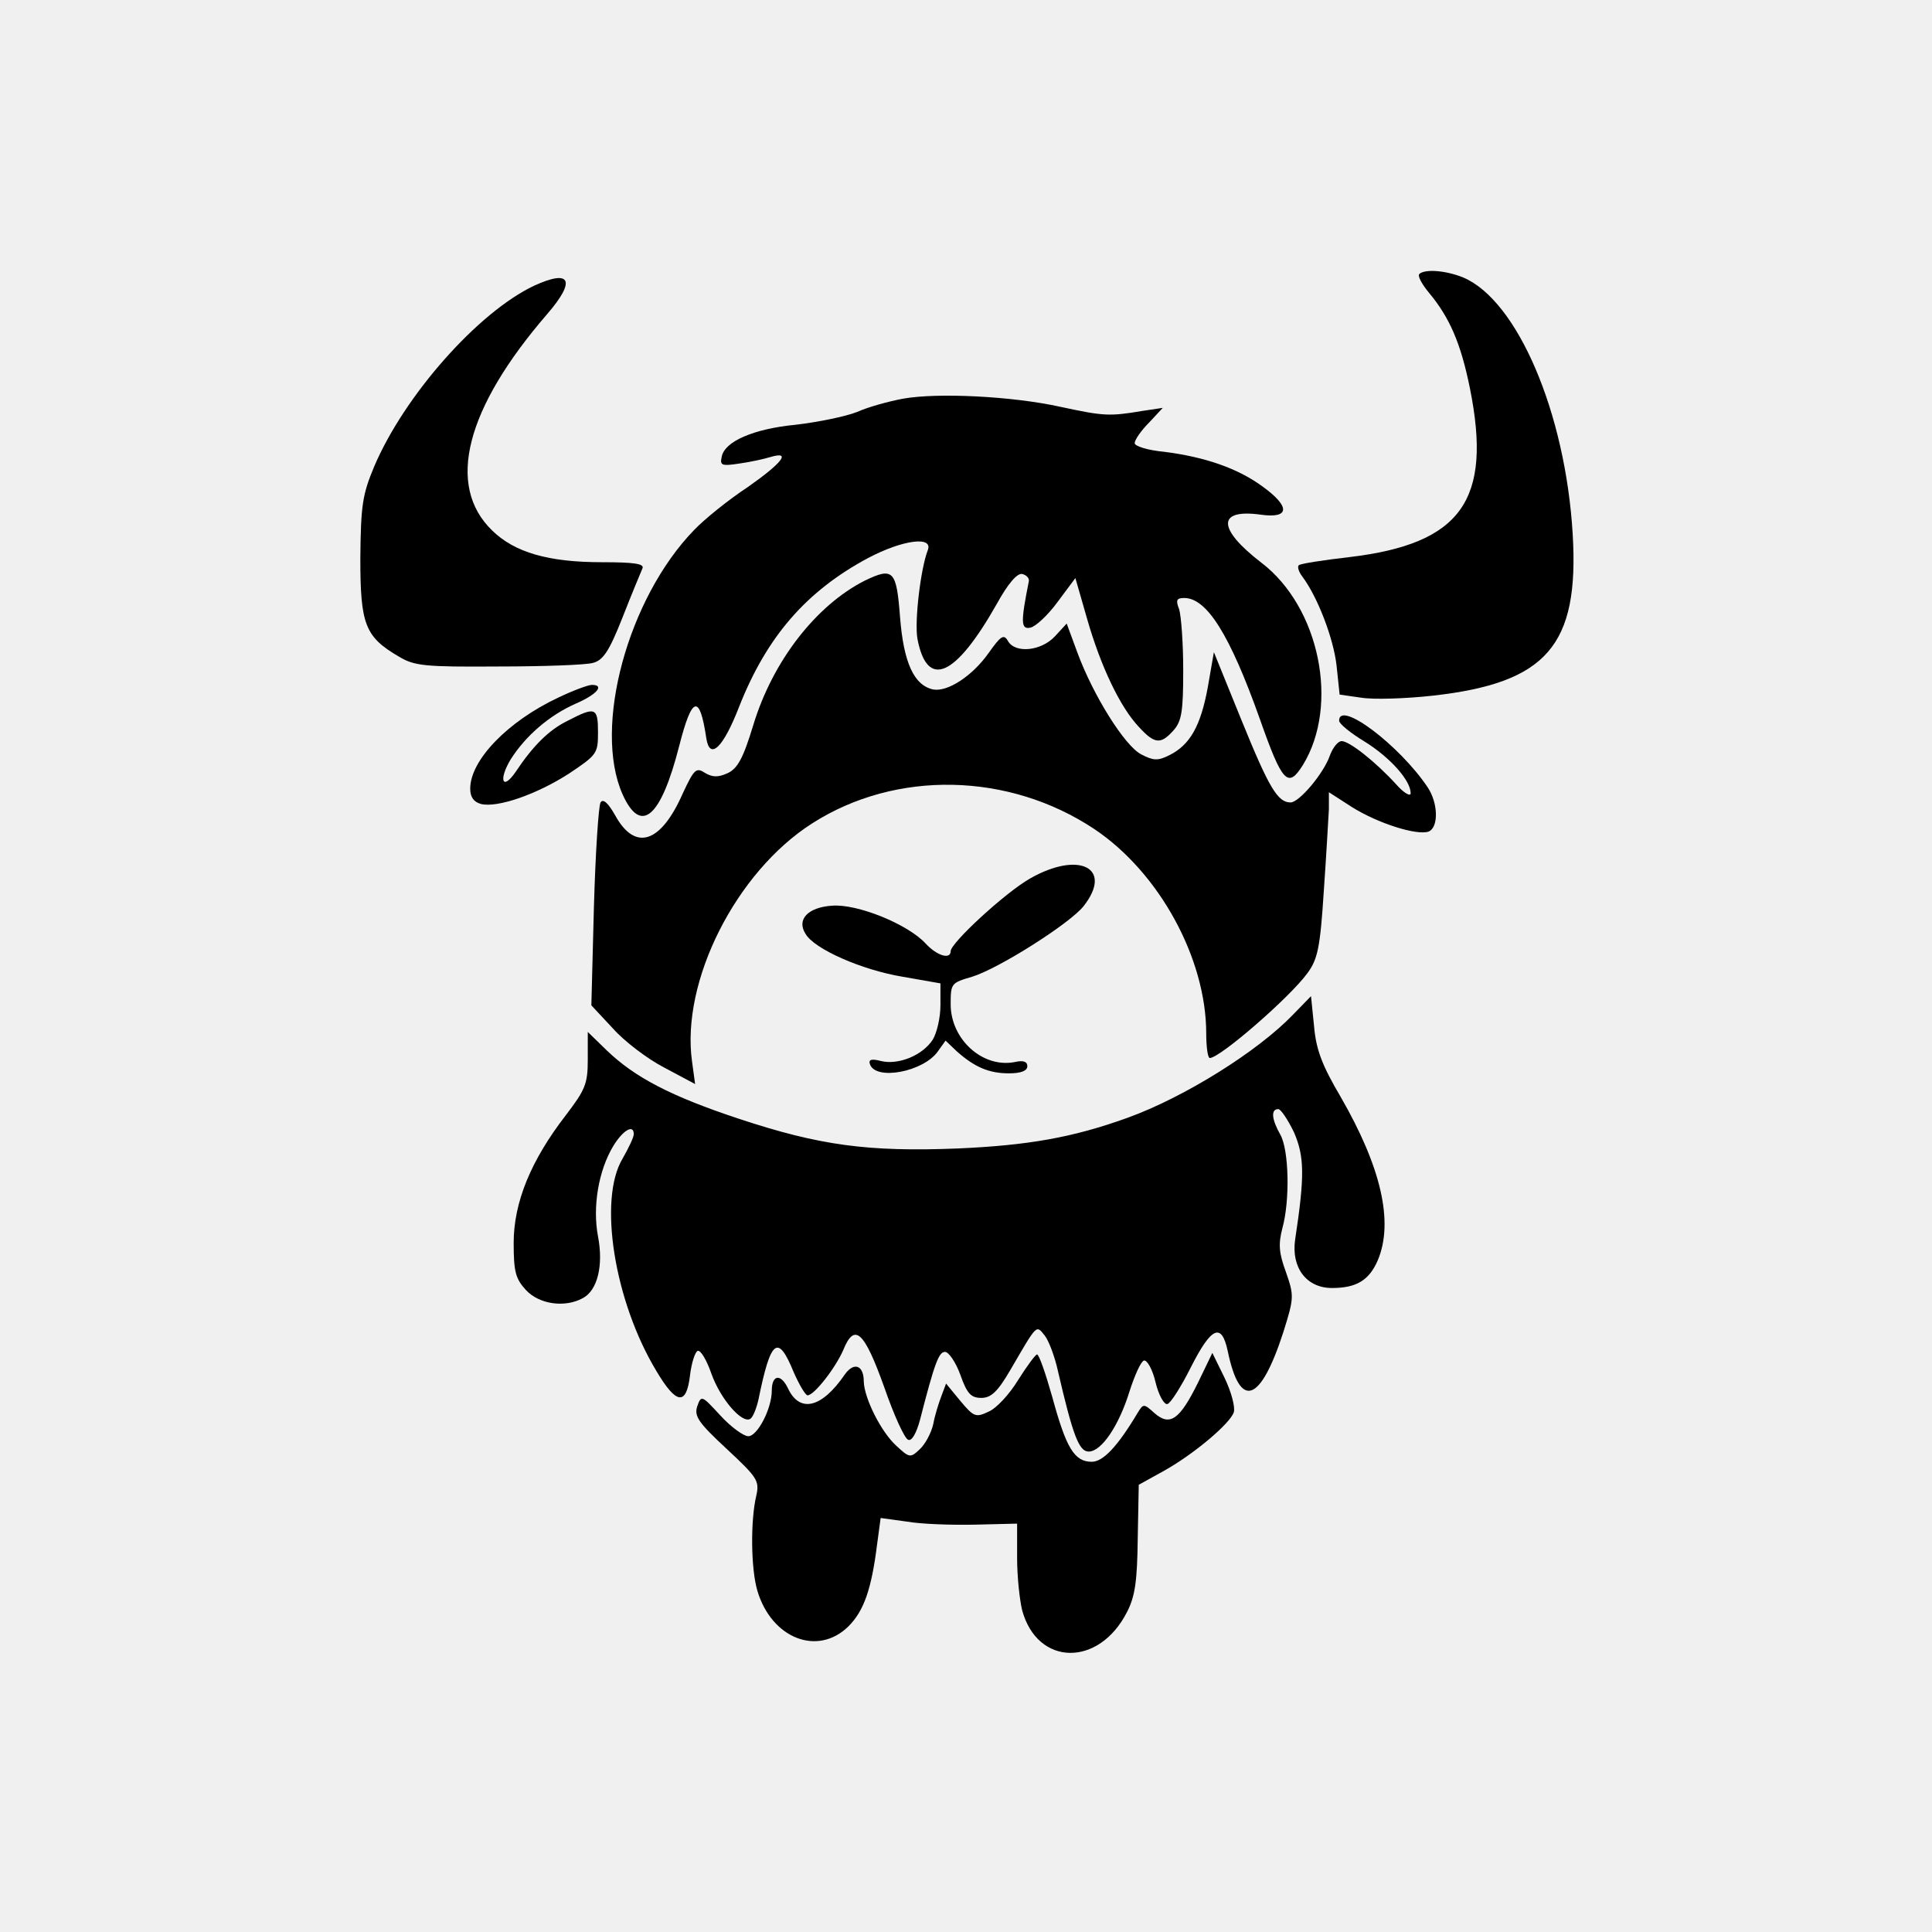
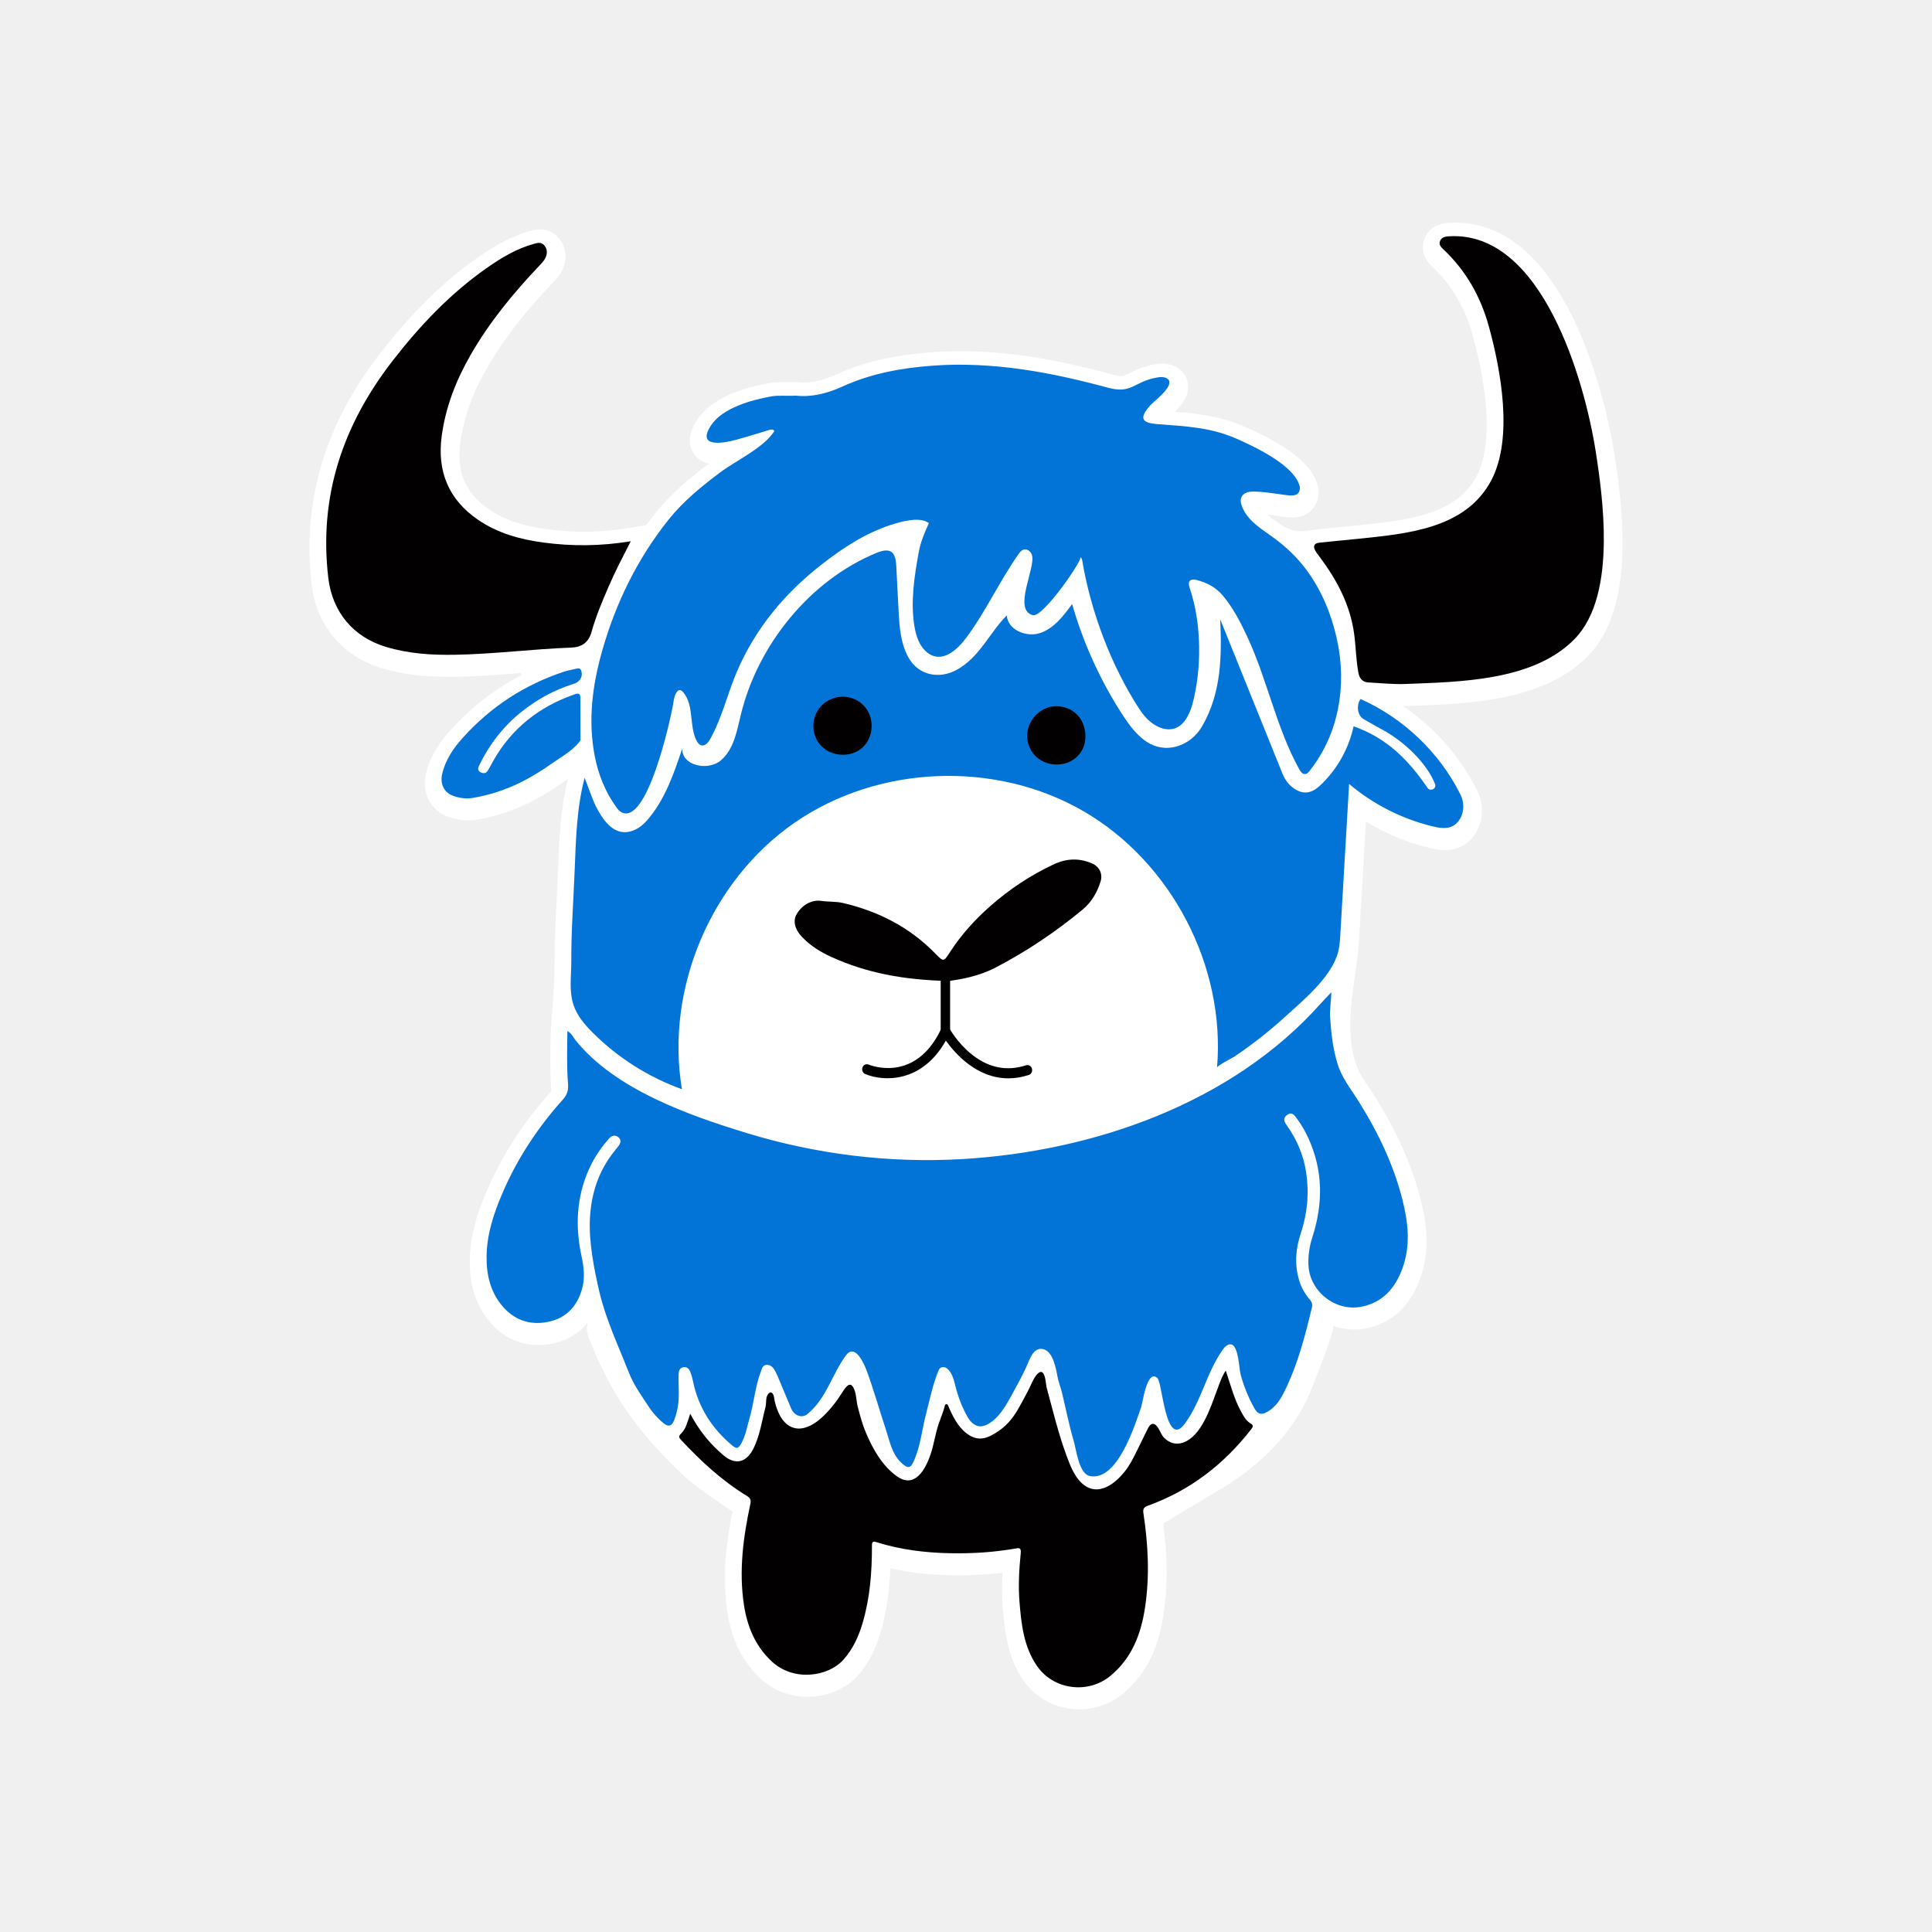
- <svg xmlns="http://www.w3.org/2000/svg" version="1.0" width="378pt" height="378pt" viewBox="0 0 378 378" preserveAspectRatio="xMidYMid meet">
-   <g transform="translate(0,378) scale(0.1,-0.1)" fill="#000000" stroke="none">
-     <path d="M2777 3244 c-4 -4 5 -20 19 -37 40 -48 62 -98 80 -187 44 -219 -17 -304 -236 -330 -52 -6 -97 -13 -99 -16 -3 -3 0 -13 7 -22 30 -40 61 -121 67 -174 l6 -57 42 -6 c24 -4 87 -2 141 4 222 25 286 98 273 316 -14 237 -108 457 -214 502 -34 14 -75 17 -86 7z" />
-     <path d="M1045 3221 c-110 -52 -254 -215 -313 -354 -23 -55 -26 -76 -27 -179 0 -130 9 -154 76 -193 30 -18 51 -20 194 -19 88 0 171 3 185 7 20 5 32 23 58 89 18 46 36 89 39 96 4 9 -16 12 -79 12 -105 0 -171 19 -215 62 -91 88 -52 239 108 424 56 65 46 88 -26 55z" />
-     <path d="M1767 3000 c-27 -5 -68 -16 -90 -26 -23 -9 -77 -20 -120 -25 -83 -8 -140 -33 -145 -63 -4 -17 1 -18 34 -13 22 3 49 9 62 13 41 12 22 -12 -45 -59 -38 -25 -85 -63 -105 -84 -130 -134 -198 -386 -140 -517 36 -80 75 -46 111 95 25 98 40 102 53 14 7 -43 33 -18 64 62 54 137 131 226 252 291 68 36 129 44 117 15 -14 -37 -26 -139 -20 -173 19 -99 74 -75 155 68 22 40 40 61 50 59 8 -2 14 -8 13 -14 -16 -80 -16 -95 3 -91 10 2 34 24 53 50 l35 47 23 -80 c27 -94 65 -173 101 -211 31 -34 43 -35 68 -7 16 18 19 37 19 118 0 53 -4 106 -8 119 -7 18 -5 22 10 22 44 0 89 -71 148 -237 44 -125 55 -136 84 -90 72 117 33 309 -81 396 -87 67 -87 106 -1 94 57 -8 58 16 2 56 -48 35 -112 57 -191 67 -32 3 -58 11 -58 17 0 6 12 24 28 40 l27 29 -40 -6 c-65 -11 -76 -10 -160 8 -95 21 -241 28 -308 16z" />
-     <path d="M1692 2644 c-95 -48 -180 -157 -218 -282 -20 -66 -31 -86 -51 -95 -18 -8 -29 -8 -44 1 -17 11 -21 7 -43 -40 -43 -98 -93 -114 -132 -44 -14 25 -24 34 -29 26 -4 -7 -10 -99 -13 -205 l-5 -192 42 -45 c22 -25 68 -60 101 -77 l60 -32 -6 44 c-22 157 86 371 235 466 164 105 385 100 552 -11 127 -85 219 -253 219 -400 0 -26 3 -48 7 -48 20 0 157 119 191 166 20 27 25 50 32 160 5 71 9 144 10 161 l0 33 45 -29 c51 -32 127 -56 150 -48 20 8 19 56 -2 87 -55 82 -173 171 -173 130 0 -6 22 -24 50 -41 50 -31 90 -76 90 -101 0 -7 -13 0 -28 17 -41 45 -92 85 -107 85 -7 0 -17 -12 -23 -28 -12 -35 -60 -92 -77 -92 -25 0 -42 28 -96 161 l-54 133 -12 -69 c-14 -76 -35 -113 -76 -133 -22 -11 -31 -10 -54 2 -32 16 -94 115 -125 199 l-21 57 -23 -25 c-27 -29 -78 -34 -92 -9 -8 14 -14 10 -38 -24 -32 -45 -80 -76 -108 -71 -38 8 -58 53 -65 141 -7 92 -13 99 -69 72z" />
-     <path d="M1092 2415 c-98 -46 -172 -122 -172 -178 0 -17 7 -26 21 -30 32 -8 110 19 173 60 54 36 56 39 56 80 0 49 -5 51 -59 23 -37 -18 -68 -49 -102 -100 -26 -38 -34 -16 -10 24 29 46 76 87 129 110 41 18 55 36 30 36 -7 0 -37 -11 -66 -25z" />
-     <path d="M2015 2061 c-49 -28 -155 -126 -155 -142 0 -17 -27 -9 -49 15 -35 38 -134 78 -183 74 -47 -3 -70 -27 -52 -55 17 -30 111 -71 190 -84 l74 -13 0 -43 c0 -24 -7 -54 -15 -67 -20 -31 -67 -50 -101 -42 -19 5 -25 3 -22 -6 11 -33 105 -15 133 25 l15 21 22 -21 c35 -31 63 -43 102 -43 24 0 36 5 36 14 0 9 -8 12 -25 8 -63 -12 -125 45 -125 113 0 41 1 42 42 54 52 16 191 104 218 138 59 75 -9 109 -105 54z" />
-     <path d="M2530 1795 c-69 -72 -213 -162 -324 -202 -108 -39 -196 -54 -332 -60 -176 -7 -271 6 -428 58 -133 44 -204 81 -259 134 l-37 36 0 -54 c0 -48 -5 -59 -43 -109 -68 -88 -102 -170 -102 -250 0 -57 4 -70 24 -92 26 -28 76 -35 111 -16 29 15 41 64 30 121 -11 58 1 129 30 177 19 31 40 43 40 23 0 -6 -10 -27 -22 -48 -48 -80 -16 -279 66 -415 39 -66 59 -69 66 -9 3 25 10 46 15 48 6 2 18 -19 27 -45 18 -50 60 -98 76 -88 5 3 12 20 16 38 24 118 38 129 69 53 11 -25 23 -45 27 -45 13 0 55 54 70 89 22 54 41 36 80 -73 19 -55 40 -101 47 -103 7 -3 16 13 23 39 29 113 37 133 49 133 7 0 21 -20 30 -45 13 -37 21 -45 41 -45 19 0 32 12 57 55 53 91 50 88 67 67 8 -10 20 -42 26 -70 29 -125 41 -157 60 -157 25 0 59 50 80 118 10 31 22 58 28 60 6 2 17 -17 23 -43 6 -25 17 -44 23 -42 6 1 27 34 46 72 40 79 60 88 72 32 24 -116 64 -102 109 37 21 67 21 71 5 117 -14 38 -15 55 -7 86 15 54 13 153 -4 183 -17 30 -19 50 -4 50 5 0 19 -21 31 -46 20 -47 21 -84 2 -209 -8 -55 22 -95 72 -95 48 0 73 15 90 55 31 75 6 182 -73 319 -36 61 -48 92 -52 138 l-6 59 -35 -36z" />
-     <path d="M1992 1080 c-17 -28 -43 -56 -58 -62 -25 -12 -29 -10 -55 21 l-28 34 -9 -24 c-5 -13 -13 -38 -16 -55 -4 -18 -16 -40 -27 -50 -18 -17 -20 -16 -45 7 -30 27 -63 93 -64 126 0 32 -19 39 -37 14 -45 -66 -88 -76 -111 -28 -14 30 -32 28 -32 -4 0 -35 -28 -89 -46 -89 -9 0 -34 18 -55 41 -36 39 -37 40 -45 17 -6 -19 3 -32 58 -83 59 -55 64 -62 58 -90 -12 -49 -11 -145 2 -188 28 -93 118 -128 178 -69 30 30 45 72 56 160 l7 52 51 -7 c28 -5 88 -7 134 -6 l82 2 0 -67 c0 -37 5 -83 10 -103 30 -109 150 -111 205 -3 16 31 20 61 21 144 l2 105 47 26 c60 33 132 94 139 116 3 10 -5 40 -18 67 l-24 49 -28 -58 c-36 -73 -55 -86 -85 -60 -21 19 -22 19 -33 1 -40 -67 -68 -96 -90 -96 -34 0 -50 27 -77 126 -13 46 -26 84 -30 84 -3 0 -20 -23 -37 -50z" />
+ <svg xmlns="http://www.w3.org/2000/svg" version="1.1" x="0px" y="0px" viewBox="0 0 360 360" style="enable-background:new 0 0 360 360;" xml:space="preserve">
+   <style type="text/css">
+ 	.st0{fill:#FFFFFF;}
+ 	.st1{fill:#0274D8;}
+ 	.st2{fill:#020000;}
+ </style>
+   <g id="Layer_1">
+ </g>
+   <g id="Layer_2">
+     <g>
+       <path class="st0" d="M263.555,131.502c10.215-0.379,24.206-0.899,32.414-9.344    c4.137-4.254,6.279-11.117,6.368-20.398c0.058-6.243-0.798-12.563-1.552-17.372    c-0.688-4.391-7.365-42.902-29.639-42.902c-0.379,0-0.763,0.012-1.15,0.035    c-2.261,0.139-3.786,1.11-4.531,2.889c-0.442,1.06-0.853,3.15,1.374,5.237    c3.662,3.435,6.139,7.64,7.575,12.855c3.207,11.643,3.475,20.94,0.756,26.175    c-3.793,7.304-13.182,8.279-21.465,9.14l-1.025,0.107    c-1.023,0.107-2.047,0.204-3.071,0.302c-1.31,0.125-2.622,0.25-3.931,0.395    c-0.866,0.096-1.693,0.21-2.349,0.308c-1.098,0.164-2.215,0.032-3.236-0.405    c-0.487-0.208-1-0.468-1.445-0.779l-0.146-0.102    c-0.842-0.588-1.661-1.159-2.338-1.76c0.666,0.08,1.335,0.177,1.936,0.264    c1.149,0.166,1.979,0.287,2.63,0.287l0.194-0.003    c0.52-0.02,1.603-0.062,2.685-0.743c1.704-1.08,2.486-3.266,1.901-5.321    c-1.377-4.809-7.773-8.238-13.191-10.687c-4.679-2.117-8.952-2.6-13.39-2.945    c1.432-1.438,2.497-2.952,2.461-4.765c-0.025-1.228-0.568-2.338-1.529-3.123    c-0.616-0.503-1.682-1.102-3.261-1.102c-0.649,0-1.237,0.098-1.724,0.192    c-1.992,0.385-3.331,1.06-4.31,1.552c-0.88,0.443-1.182,0.583-1.676,0.583    c-0.366,0-0.84-0.078-1.409-0.233c-11.219-3.042-19.999-4.4-28.469-4.4    c-1.776,0-3.553,0.064-5.283,0.189c-7.139,0.519-12.848,1.85-17.966,4.189    c-2.13,0.972-4.105,1.466-5.871,1.466c-0.349,0-0.697-0.02-1.035-0.057    l-0.281-0.031l-0.282,0.016c-0.33,0.02-0.647,0.025-0.955,0.025    c-0.274,0-0.541-0.004-0.801-0.009c-0.284-0.004-0.563-0.009-0.837-0.009    c-0.656,0-1.528,0.021-2.45,0.188c-6.671,1.204-11.163,3.504-13.351,6.836    c-1.47,2.238-1.752,4.232-0.837,5.927c0.458,0.849,1.336,1.823,3.009,2.238    c-3.418,2.572-6.957,5.464-9.882,9.128c-0.602,0.753-1.177,1.528-1.746,2.307    l-3.271,0.539c-2.787,0.459-5.604,0.692-8.371,0.692    c-2.28,0-4.614-0.157-6.937-0.469c-4.553-0.611-7.97-1.785-10.753-3.696    c-4.37-3.002-6.07-6.932-5.351-12.37c0.609-4.603,2.227-9.152,4.948-13.904    c2.977-5.199,6.923-10.316,12.454-16.142c0.62-0.653,1.557-1.639,1.992-3.141    c0.512-1.775,0.16-3.544-0.962-4.903c-0.813-0.984-2.005-1.626-3.279-1.7    c-0.792-0.046-1.46,0.103-2.064,0.268c-3.981,1.093-7.277,3.179-9.976,5.077    c-6.379,4.486-12.132,10.154-18.105,17.84    c-10.245,13.182-14.517,27.631-12.698,42.946    c0.913,7.688,5.674,13.381,13.062,15.619c3.65,1.106,7.629,1.622,12.525,1.621    c0.458,0,0.917-0.004,1.377-0.012c4.063-0.07,8.126-0.393,12.055-0.705    c0.059,0.22,0.045,0.167,0.104,0.386c-4.973,2.582-9.409,6.008-13.234,10.259    c-1.583,1.759-3.784,4.533-4.626,8.297c-0.748,3.348,0.852,6.532,3.892,7.744    c1.307,0.521,2.645,0.785,3.976,0.785c0.544,0,1.091-0.045,1.626-0.135    c3.388-0.568,6.68-1.634,9.785-3.167c2.059-1.018,4.141-2.275,6.364-3.844    c0.273-0.192,0.571-0.391,0.878-0.595c-1.417,5.482-1.642,11.056-1.854,16.45    l-0.053,1.326c-0.068,1.664-0.152,3.331-0.237,4.998    c-0.199,3.942-0.406,8.018-0.391,12.067c0.018,4.778-0.669,9.522-0.742,14.297    c-0.042,2.726-0.082,5.3,0.095,7.971l0.022,0.311    c0.021,0.287,0.049,0.682,0.05,0.739c-0,0-0.024,0.044-0.102,0.13    c-5.088,5.669-9.092,11.871-11.899,18.433c-1.544,3.61-3.133,7.972-3.206,12.948    c-0.067,4.649,1.13,8.386,3.661,11.425c2.397,2.879,5.548,4.401,9.11,4.401    c0.788,0,1.6-0.077,2.415-0.228c2.764-0.512,5.214-1.932,6.967-4.138    c-0.637,0.961-0.272,2.243,0.146,3.318c3.857,9.914,8.875,17.284,17.715,25.525    c2.306,2.15,8.935,6.538,8.935,6.538c-1.062,5.253-1.993,11.891-0.958,18.694    c0.792,5.206,2.801,9.267,6.143,12.412c2.342,2.205,5.461,3.42,8.784,3.42    c3.681,0,7.184-1.467,9.368-3.923c1.905-2.14,3.253-4.684,4.241-8.005    c1.055-3.544,1.652-7.411,1.838-12.01c3.455,0.791,7.192,1.218,11.329,1.297    c0.478,0.009,0.955,0.014,1.434,0.014c2.787,0,5.522-0.161,8.161-0.479    c-0.146,2.421-0.136,4.501,0.025,6.497c0.381,4.743,0.958,9.342,3.786,13.479    c2.342,3.426,6.258,5.47,10.475,5.469c2.971,0,5.853-1.034,8.114-2.912    c4.176-3.465,6.587-8.159,7.588-14.772c0.778-5.137,0.756-10.689-0.072-16.937    c0,0,8.822-5.315,9.803-5.878c7.414-4.262,13.996-10.31,17.458-18.271    c0.459-1.056,4.978-12.477,4.392-12.665c1.275,0.409,2.613,0.667,3.956,0.667    c0.792,0,1.587-0.085,2.361-0.252c4.667-1.008,7.979-4.059,9.846-9.067    c2.072-5.562,1.172-10.881,0.156-14.895c-1.109-4.378-2.831-8.838-5.117-13.257    c-0.973-1.877-2.113-3.863-3.489-6.069c-0.392-0.629-0.789-1.222-1.18-1.805    c-1.06-1.583-1.898-2.832-2.384-4.446c-2.29-7.608,0.253-15.324,0.699-22.988    l1.275-21.883c3.674,2.249,7.703,3.926,11.892,4.929    c0.8,0.192,1.759,0.387,2.808,0.387c2.726,0,4.372-1.349,5.272-2.48    c1.888-2.371,2.186-5.746,0.76-8.595c-3.177-6.359-7.973-11.783-13.835-15.753    c0.256-0.003,0.513-0.005,0.768-0.015L263.555,131.502z M226.513,115.848    c-0.036-0.251-0.06-0.508-0.101-0.757c0.156,0.219,0.3,0.454,0.45,0.681    L226.513,115.848z" />
+       <path class="st1" d="M248.083,184.886c-0.072,1.797-0.318,3.27-0.228,4.755    c0.172,2.847,0.515,5.726,1.339,8.465c0.838,2.784,2.429,4.651,3.925,7.052    c1.189,1.907,2.325,3.843,3.358,5.839c2.065,3.992,3.743,8.189,4.848,12.55    c1.091,4.307,1.551,8.633-0.049,12.925c-1.32,3.542-3.558,6.149-7.442,6.988    c-4.946,1.068-9.891-2.829-10.033-7.881c-0.049-1.731,0.208-3.39,0.737-5.037    c2.006-6.235,2.025-12.404-0.739-18.453c-0.588-1.287-1.292-2.512-2.133-3.65    c-0.433-0.586-0.878-1.334-1.793-0.717c-0.91,0.614-0.56,1.321-0.076,2.005    c1.876,2.652,3.114,5.567,3.593,8.787c0.573,3.852,0.216,7.624-1.012,11.316    c-0.948,2.85-1.178,5.727-0.33,8.645c0.4,1.377,1.083,2.613,2.02,3.684    c0.418,0.478,0.519,0.933,0.379,1.518c-1.273,5.31-2.645,10.583-5.074,15.518    c-0.753,1.529-1.613,2.926-3.122,3.817c-1.17,0.692-1.845,0.588-2.501-0.575    c-1.12-1.986-1.984-4.112-2.578-6.314c-0.295-1.092-0.369-5.285-1.737-5.607    c-0.637-0.15-1.199,0.423-1.579,0.957c-3.024,4.25-3.961,9.534-7.045,13.761    c-3.631,4.975-4.194-7.612-5.153-8.465c-1.942-1.725-2.686,4.492-3.029,5.46    c-1.224,3.453-4.366,13.694-9.476,12.827c-2.142-0.363-2.596-4.942-3.081-6.558    c-0.904-3.012-1.468-6.111-2.234-9.158c-0.235-0.934-0.603-1.84-0.782-2.785    c-0.288-1.519-0.831-4.798-2.726-5.179c-1.837-0.369-2.504,2.049-3.078,3.301    c-0.839,1.829-1.813,3.594-2.782,5.356c-1.087,1.977-2.257,4.042-4.183,5.216    c-0.516,0.314-1.102,0.561-1.705,0.526c-0.966-0.056-1.751-0.82-2.238-1.656    c-1.091-1.874-1.857-3.972-2.375-6.069c-0.248-1.005-0.633-2.42-1.52-3.071    c-0.354-0.26-0.876-0.344-1.226-0.079c-0.213,0.162-0.327,0.419-0.426,0.668    c-1.024,2.555-1.562,5.293-2.255,7.949c-0.742,2.842-0.99,5.709-2.143,8.456    c-0.715,1.703-1.202,1.791-2.529,0.52c-1.689-1.617-2.12-4.06-2.826-6.195    c-1.178-3.56-2.207-7.203-3.487-10.723c-0.482-1.326-2.187-5.383-3.934-3.01    c-2.645,3.571-3.58,7.986-7.184,10.932c-1.005,0.822-2.438,0.321-3.033-1.082    c-0.869-2.05-1.715-4.109-2.581-6.16c-0.143-0.34-0.329-0.662-0.51-0.984    c-0.331-0.59-0.819-0.997-1.516-0.949c-0.688,0.047-0.807,0.666-1.006,1.186    c-1.094,2.857-1.298,5.93-2.152,8.846c-0.458,1.564-0.706,3.194-1.533,4.633    c-0.566,0.984-0.856,1.038-1.706,0.325c-3.771-3.162-6.281-7.088-7.273-11.945    c-0.125-0.614-0.296-1.229-0.533-1.807c-0.224-0.548-0.66-0.937-1.311-0.788    c-0.648,0.149-0.814,0.655-0.835,1.275c-0.073,2.15,0.233,4.316-0.219,6.449    c-0.161,0.759-0.356,1.523-0.654,2.236c-0.43,1.033-1.044,1.177-1.912,0.477    c-1.105-0.891-2.038-1.956-2.817-3.143c-1.362-2.075-2.754-3.985-3.673-6.317    c-1.917-4.868-4.308-9.965-5.499-15.062c-0.985-4.218-1.981-9.314-1.754-13.647    c0.243-4.619,1.592-8.815,4.499-12.46c0.278-0.349,0.565-0.691,0.833-1.047    c0.434-0.576,0.545-1.202-0.083-1.667c-0.586-0.434-1.195-0.273-1.681,0.277    c-1.485,1.682-2.742,3.518-3.673,5.562c-2.402,5.272-2.667,10.742-1.463,16.337    c0.45,2.089,0.686,4.162,0.064,6.27c-0.975,3.302-3.113,5.413-6.477,6.035    c-3.316,0.613-6.199-0.419-8.379-3.036c-2.223-2.67-2.945-5.839-2.895-9.258    c0.06-4.138,1.338-7.951,2.939-11.694c2.775-6.486,6.633-12.303,11.319-17.523    c1.132-1.262,0.955-2.323,0.87-3.609c-0.197-2.99-0.108-5.977-0.067-9.124    c0.834,0.504,1.106,1.227,1.557,1.784c7.378,9.113,20.932,13.891,31.755,17.21    c12.943,3.969,26.589,5.662,40.108,4.889    c24.574-1.406,50.424-10.408,66.962-29.006    C246.675,186.348,247.275,185.742,248.083,184.886z" />
+       <path class="st1" d="M272.111,148.005c-3.909-7.82-10.607-14.19-18.585-17.75    c-0.815,1.103-0.627,3.075,0.57,3.743c1.193,0.666,2.098,1.229,3.31,1.87    c4.319,2.282,8.528,6.45,9.991,10.221c0.336,0.867-0.882,1.475-1.406,0.707    c-3.554-5.207-7.57-9.271-13.768-11.462c-0.87,4.031-2.941,7.795-5.878,10.689    c-1.247,1.229-2.805,2.381-4.983,1.063c-1.096-0.663-1.902-1.715-2.381-2.903    c-3.871-9.594-7.742-19.189-11.613-28.783    c0.299,6.698,0.256,13.652-3.356,19.897c-1.164,2.013-3.121,3.521-5.409,3.939    c-4.338,0.793-7.158-2.568-9.263-5.781c-4.215-6.434-7.452-13.507-9.567-20.903    c-1.599,2.198-3.36,4.518-5.934,5.394c-2.573,0.875-6.078-0.565-6.234-3.279    c-3.246,3.254-5.047,7.778-9.318,10.136c-1.593,0.88-3.471,1.219-5.225,0.737    c-4.513-1.241-5.358-6.591-5.585-10.998c-0.157-3.042-0.314-6.084-0.47-9.126    c-0.138-2.673-1.137-3.442-3.712-2.382c-12.408,5.109-22.095,17.165-25.234,30.077    c-0.75,3.085-1.315,6.516-3.733,8.574c-2.418,2.058-7.316,0.976-7.201-2.197    c-1.591,4.731-3.242,9.573-6.544,13.355c-0.633,0.725-1.377,1.365-2.252,1.767    c-3.036,1.396-5.029-0.654-6.371-2.719c-1.4-2.154-2.079-4.602-3.022-6.961    c-1.498,5.643-1.624,11.521-1.861,17.32c-0.23,5.63-0.646,11.281-0.625,16.918    c0.01,2.641-0.456,5.527,0.42,8.12c0.681,2.016,2.116,3.683,3.624,5.184    c4.669,4.651,10.371,8.259,16.572,10.489c-3.129-18.697,5.381-38.85,20.965-49.643    c15.584-10.794,37.442-11.676,53.845-2.172s26.51,28.905,24.897,47.793    c0.033-0.388,2.845-1.796,3.266-2.079c1.072-0.719,2.126-1.465,3.161-2.235    c2.136-1.588,4.193-3.283,6.162-5.075c3.367-3.065,8.079-6.934,9.715-11.304    c0.508-1.356,0.597-2.827,0.681-4.272c0.542-9.3,1.084-18.6,1.626-27.901    c4.492,3.811,9.889,6.548,15.617,7.921c1.625,0.389,3.456,0.652,4.72-0.936    C272.854,151.636,272.924,149.631,272.111,148.005z" />
+       <path class="st1" d="M249.165,119.348c-1.088-5.097-3.158-10.027-6.457-14.096    c-1.764-2.175-3.845-3.987-6.135-5.586c-2.072-1.447-4.324-2.975-5.208-5.467    c-0.579-1.634,0.378-2.553,1.976-2.596c0.188-0.022,0.378-0.021,0.568,0    c2.461,0.051,5.792,0.759,6.709,0.725c0.359-0.013,0.735-0.04,1.039-0.232    c0.509-0.322,0.656-1.033,0.49-1.612c-1.083-3.785-8.124-7.113-11.372-8.582    c-5.094-2.304-9.703-2.453-15.115-2.875c-2.522-0.196-3.757-0.843-1.257-3.568    c0.642-0.7,4.627-3.664,3.184-4.842c-0.608-0.496-1.494-0.374-2.264-0.225    c-4.086,0.791-4.432,3.057-8.89,1.848c-10.687-2.898-21.482-4.914-32.646-4.103    c-5.826,0.423-11.512,1.468-16.831,3.898c-2.899,1.325-5.806,2.006-8.649,1.688    c-1.754,0.104-3.209-0.111-4.648,0.149c-3.619,0.654-9.021,2.121-11.172,5.395    c-2.728,4.152,2.05,3.404,4.785,2.65c2.038-0.562,4.054-1.203,6.08-1.807    c0.388-0.116,0.685-0.137,0.955,0.192c-1.951,3.127-7.107,5.472-10.097,7.711    c-3.477,2.603-6.891,5.385-9.615,8.795c-5.806,7.27-9.829,15.479-12.37,24.395    c-1.837,6.446-2.699,13.005-1.401,19.7c0.664,3.428,1.985,6.726,4.052,9.552    c0.258,0.353,0.54,0.709,0.929,0.907c4.811,2.452,9.103-17.23,9.595-19.986    c0.13-0.725,0.176-1.478,0.538-2.151c0.395-0.736,0.835-0.895,1.417-0.176    c2,2.473,1.04,6.074,2.378,8.843c0.209,0.433,0.506,0.89,0.976,0.994    c0.717,0.158,1.292-0.571,1.647-1.213c2.216-4.004,3.178-8.369,4.963-12.534    c3.46-8.073,8.917-14.61,15.814-19.983c3.947-3.074,8.098-5.799,12.907-7.364    c1.928-0.628,5.367-1.593,7.045-0.309c-0.842,1.831-1.558,3.534-1.923,5.568    c-0.807,4.497-1.515,9.107-0.776,13.616c0.302,1.844,0.924,3.77,2.395,4.923    c2.767,2.169,5.64-0.565,7.26-2.744c3.655-4.918,6.199-10.54,9.714-15.552    c0.268-0.382,0.577-0.788,1.03-0.902c0.633-0.158,1.277,0.362,1.487,0.979    c0.818,2.4-3.647,10.212,0.18,11.261c1.874,0.514,9.336-10.34,8.874-10.83    c0.209,0.177,0.293,0.402,0.338,0.671c1.593,9.522,5.394,19.558,10.558,27.521    c0.831,1.282,1.816,2.456,3.188,3.221c2.374,1.324,4.563,0.716,5.84-1.663    c0.367-0.683,0.685-1.412,0.89-2.158c1.84-6.695,1.784-15.26-0.462-21.841    c-0.413-1.21,0.069-1.792,1.271-1.486c1.909,0.485,3.611,1.365,4.903,2.907    c1.928,2.301,3.29,4.952,4.546,7.644c3.742,8.023,5.402,16.945,9.69,24.713    c0.253,0.458,0.643,0.979,1.16,0.902c0.317-0.047,0.55-0.312,0.75-0.562    C249.465,136.806,250.975,127.827,249.165,119.348z" />
+       <path class="st0" d="M172.627,212.759c-2.314,0.107-4.721,0.01-7.138,0.187    c-3.122,0.229-6.229-0.253-9.221-1.196c-4.959-1.563-10.083-2.428-15.109-3.692    c-3.083-0.776-6.048-2.021-9.074-3.029c-1.035-0.344-1.436-1.136-1.586-2.094    c-2.264-14.495,1.013-27.465,10.598-38.735    c7.511-8.831,16.945-14.213,28.418-15.877c8.374-1.214,16.597-0.523,24.507,2.651    c5.118,2.054,9.699,5.013,13.793,8.697c5.991,5.391,10.527,11.782,13.1,19.478    c1.287,3.848,2.013,7.8,2.439,11.842c0.282,2.679-0.019,5.324,0.039,7.984    c0.031,1.414-0.857,2.32-2.096,2.889c-7.835,3.6-15.902,6.564-24.239,8.778    c-1.766,0.469-3.591,0.7-5.386,0.73c-3.061,0.051-6.044,0.635-9.059,0.99    C179.322,212.751,176.027,212.819,172.627,212.759z" />
+       <path class="st2" d="M128.61,263.431c1.649,3.119,3.694,5.644,6.229,7.769    c2.136,1.791,4.145,1.383,5.457-1.109c1.299-2.468,1.639-5.221,2.334-7.868    c0.15-0.573,0.087-1.184,0.195-1.766c0.099-0.536,0.665-1.471,1.181-0.726    c0.259,0.374,0.254,0.964,0.357,1.4c0.424,1.788,1.292,3.948,3.083,4.759    c1.602,0.725,3.362,0.026,4.691-0.944c1.386-1.012,2.559-2.339,3.592-3.7    c0.534-0.704,0.983-1.467,1.48-2.197c0.493-0.725,1.21-1.622,1.817-0.481    c0.581,1.093,0.504,2.431,0.813,3.605c0.425,1.614,0.852,3.234,1.504,4.776    c1.288,3.049,3.034,6.18,5.788,8.136c3.355,2.383,5.334-1.323,6.28-4.125    c0.627-1.858,0.874-3.824,1.506-5.677c0.456-1.336,0.951-2.463,1.151-3.395    c0.061-0.287,0.447-0.324,0.561-0.054c0.833,1.963,1.812,3.986,3.504,5.272    c1.5,1.141,2.945,1.229,4.599,0.356c2.045-1.079,3.482-2.443,4.692-4.426    c0.776-1.271,1.448-2.6,2.152-3.911c0.375-0.699,0.65-1.447,1.041-2.14    c0.219-0.387,0.898-1.491,1.453-1.335c0.766,0.214,0.81,2.37,0.978,2.986    c0.385,1.407,0.752,2.819,1.128,4.228c0.752,2.818,1.536,5.631,2.547,8.368    c0.727,1.967,1.669,4.445,3.505,5.647c3.037,1.989,6.266-1.056,7.882-3.402    c0.825-1.198,1.038-1.735,3.568-6.868c0.285-0.578,0.686-1.559,1.429-1.233    c0.787,0.346,1.176,1.898,1.776,2.501c0.96,0.967,2.159,1.394,3.491,0.957    c3.552-1.166,5.237-6.717,6.419-9.844c0.453-1.199,0.837-2.439,1.606-3.599    c0.908,2.65,1.557,5.284,2.872,7.666c0.451,0.817,0.9,1.668,1.715,2.151    c0.705,0.418,0.468,0.712,0.099,1.184c-5.054,6.484-11.331,11.317-19.09,14.138    c-0.752,0.273-1.079,0.506-0.934,1.458c0.884,5.829,1.187,11.687,0.3,17.546    c-0.746,4.93-2.43,9.401-6.429,12.72c-4.194,3.481-10.649,2.647-13.742-1.877    c-2.413-3.53-2.885-7.71-3.22-11.877c-0.243-3.025-0.074-6.056,0.229-9.075    c0.115-1.149-0.401-0.979-1.094-0.86c-3.969,0.682-7.968,0.935-11.992,0.858    c-4.666-0.089-9.266-0.641-13.73-2.048c-0.797-0.251-0.91-0.056-0.909,0.692    c0.008,4.883-0.362,9.726-1.763,14.436c-0.737,2.475-1.791,4.782-3.54,6.749    c-2.819,3.169-9.288,4.175-13.41,0.293c-3.04-2.863-4.526-6.468-5.139-10.5    c-0.966-6.351-0.133-12.599,1.194-18.804c0.166-0.778-0.02-1.115-0.65-1.501    c-4.636-2.839-8.591-6.484-12.275-10.448c-0.404-0.434-0.475-0.68-0.003-1.14    C127.848,266.219,128.111,264.901,128.61,263.431z" />
+       <path class="st2" d="M298.847,100.933c-0.066,7.017-1.342,13.916-5.43,18.121    c-7.622,7.84-21.345,8-31.541,8.395c-2.294,0.089-4.602-0.162-6.902-0.29    c-1.136-0.063-1.666-0.752-1.866-1.846c-0.434-2.382-0.459-4.805-0.782-7.196    c-0.727-5.381-3.182-9.994-6.372-14.278c-0.288-0.387-0.599-0.764-0.837-1.181    c-0.511-0.898-0.27-1.427,0.746-1.54c2.325-0.258,4.657-0.451,6.984-0.696    c9.113-0.959,20.288-1.785,25.081-11.013c4.061-7.819,1.744-20.428-0.501-28.581    c-1.531-5.561-4.27-10.42-8.503-14.39c-0.453-0.425-0.863-0.877-0.583-1.546    c0.307-0.734,0.99-0.818,1.677-0.86c17.363-1.057,25.275,27.038,27.317,40.074    C298.053,88.687,298.904,94.855,298.847,100.933z" />
+       <path class="st2" d="M117.53,100.856c-1.479,2.899-2.89,5.589-4.096,8.379    c-1.208,2.795-2.399,5.599-3.213,8.533c-0.545,1.964-1.865,2.833-3.734,2.901    c-7.242,0.264-14.442,1.211-21.691,1.336c-4.357,0.075-8.662-0.187-12.885-1.467    c-6.125-1.856-9.983-6.512-10.735-12.841c-1.811-15.254,2.74-28.577,12.025-40.524    c5.044-6.49,10.642-12.415,17.395-17.164c2.763-1.943,5.641-3.685,8.948-4.592    c0.679-0.186,1.301-0.317,1.827,0.249c0.523,0.562,0.632,1.243,0.421,1.975    c-0.215,0.743-0.735,1.277-1.248,1.817c-4.875,5.134-9.357,10.569-12.89,16.739    c-2.7,4.716-4.641,9.698-5.357,15.115c-0.864,6.533,1.3,11.783,6.759,15.532    c3.657,2.512,7.84,3.666,12.188,4.249    C106.61,101.813,111.976,101.771,117.53,100.856z" />
+       <path class="st1" d="M107.733,138.512c0.161-0.192,0.307-0.388,0.434-0.59    c-0.002-2.508,0-5.016-0.012-7.524c-0.006-1.217-0.177-1.342-1.305-0.941    c-6.399,2.277-11.44,6.22-14.846,12.154c-0.388,0.676-0.728,1.383-1.153,2.035    c-0.347,0.532-0.872,0.508-1.373,0.205c-0.484-0.292-0.443-0.71-0.224-1.162    c1.888-3.901,4.454-7.27,7.844-9.991c2.926-2.348,6.149-4.141,9.747-5.249    c1.163-0.358,1.737-1.261,1.522-2.246c-0.096-0.44-0.282-0.77-0.837-0.632    c-0.789,0.196-1.602,0.311-2.371,0.565c-7.394,2.439-13.71,6.544-18.92,12.333    c-1.782,1.98-3.262,4.144-3.857,6.805c-0.391,1.75,0.321,3.321,1.886,3.945    c1.223,0.488,2.528,0.679,3.829,0.461c3.092-0.518,6.045-1.477,8.865-2.87    c2.072-1.024,4.036-2.249,5.922-3.581    C104.381,141.175,106.501,139.979,107.733,138.512z" />
+       <path class="st2" d="M176.764,182.796c2.095-0.274,5.528-0.838,8.687-2.475    c5.803-3.006,11.188-6.636,16.229-10.792c1.702-1.403,2.74-3.198,3.387-5.243    c0.458-1.449-0.206-2.803-1.572-3.395c-2.385-1.033-4.719-0.958-7.097,0.147    c-4.367,2.03-8.335,4.68-11.923,7.843c-2.809,2.477-5.34,5.275-7.396,8.431    c-1.23,1.887-1.204,2.002-2.741,0.421c-4.8-4.938-10.654-7.939-17.294-9.48    c-1.288-0.299-2.664-0.19-3.983-0.383c-1.753-0.256-3.565,0.674-4.635,2.507    c-0.691,1.182-0.344,2.737,0.928,4.111c1.58,1.707,3.512,2.898,5.614,3.851    C161.456,181.28,168.306,182.601,176.764,182.796z" />
+       <path class="st2" d="M196.575,142.449c3.066,0.168,5.501-1.931,5.664-4.884    c0.18-3.254-1.955-5.769-5.068-5.968c-2.943-0.188-5.624,2.251-5.765,5.243    C191.264,139.858,193.495,142.28,196.575,142.449z" />
+       <path class="st2" d="M162.408,135.508c0.139-3.051-2.097-5.538-5.109-5.679    c-3.007-0.141-5.575,2.143-5.737,5.103c-0.171,3.111,2.066,5.548,5.231,5.699    C159.894,140.779,162.266,138.615,162.408,135.508z" />
+       <g>
+         <g>
+           <path d="M187.897,200.931c-5.929,0-9.989-4.683-11.65-7.029      c-4.496,7.999-11.705,7.631-15.039,6.219c-0.451-0.19-0.672-0.737-0.495-1.222      c0.176-0.484,0.683-0.72,1.134-0.534c0.361,0.151,8.753,3.505,13.534-6.669      c0.145-0.308,0.434-0.505,0.754-0.516c0.356-0.019,0.621,0.168,0.783,0.465      c0.013,0.025,1.388,2.516,3.86,4.589c3.225,2.706,6.732,3.467,10.42,2.264      c0.465-0.153,0.952,0.131,1.092,0.629c0.14,0.499-0.121,1.025-0.584,1.176      C190.363,200.741,189.092,200.931,187.897,200.931z" />
+         </g>
+         <g>
+           <path d="M176.162,193.065c-0.484,0-0.876-0.422-0.876-0.943v-9.768      c0-0.521,0.392-0.943,0.876-0.943s0.876,0.422,0.876,0.943v9.768      C177.038,192.643,176.646,193.065,176.162,193.065z" />
+         </g>
+       </g>
+     </g>
  </g>
+   <g id="Layer_3">
+ </g>
</svg>
